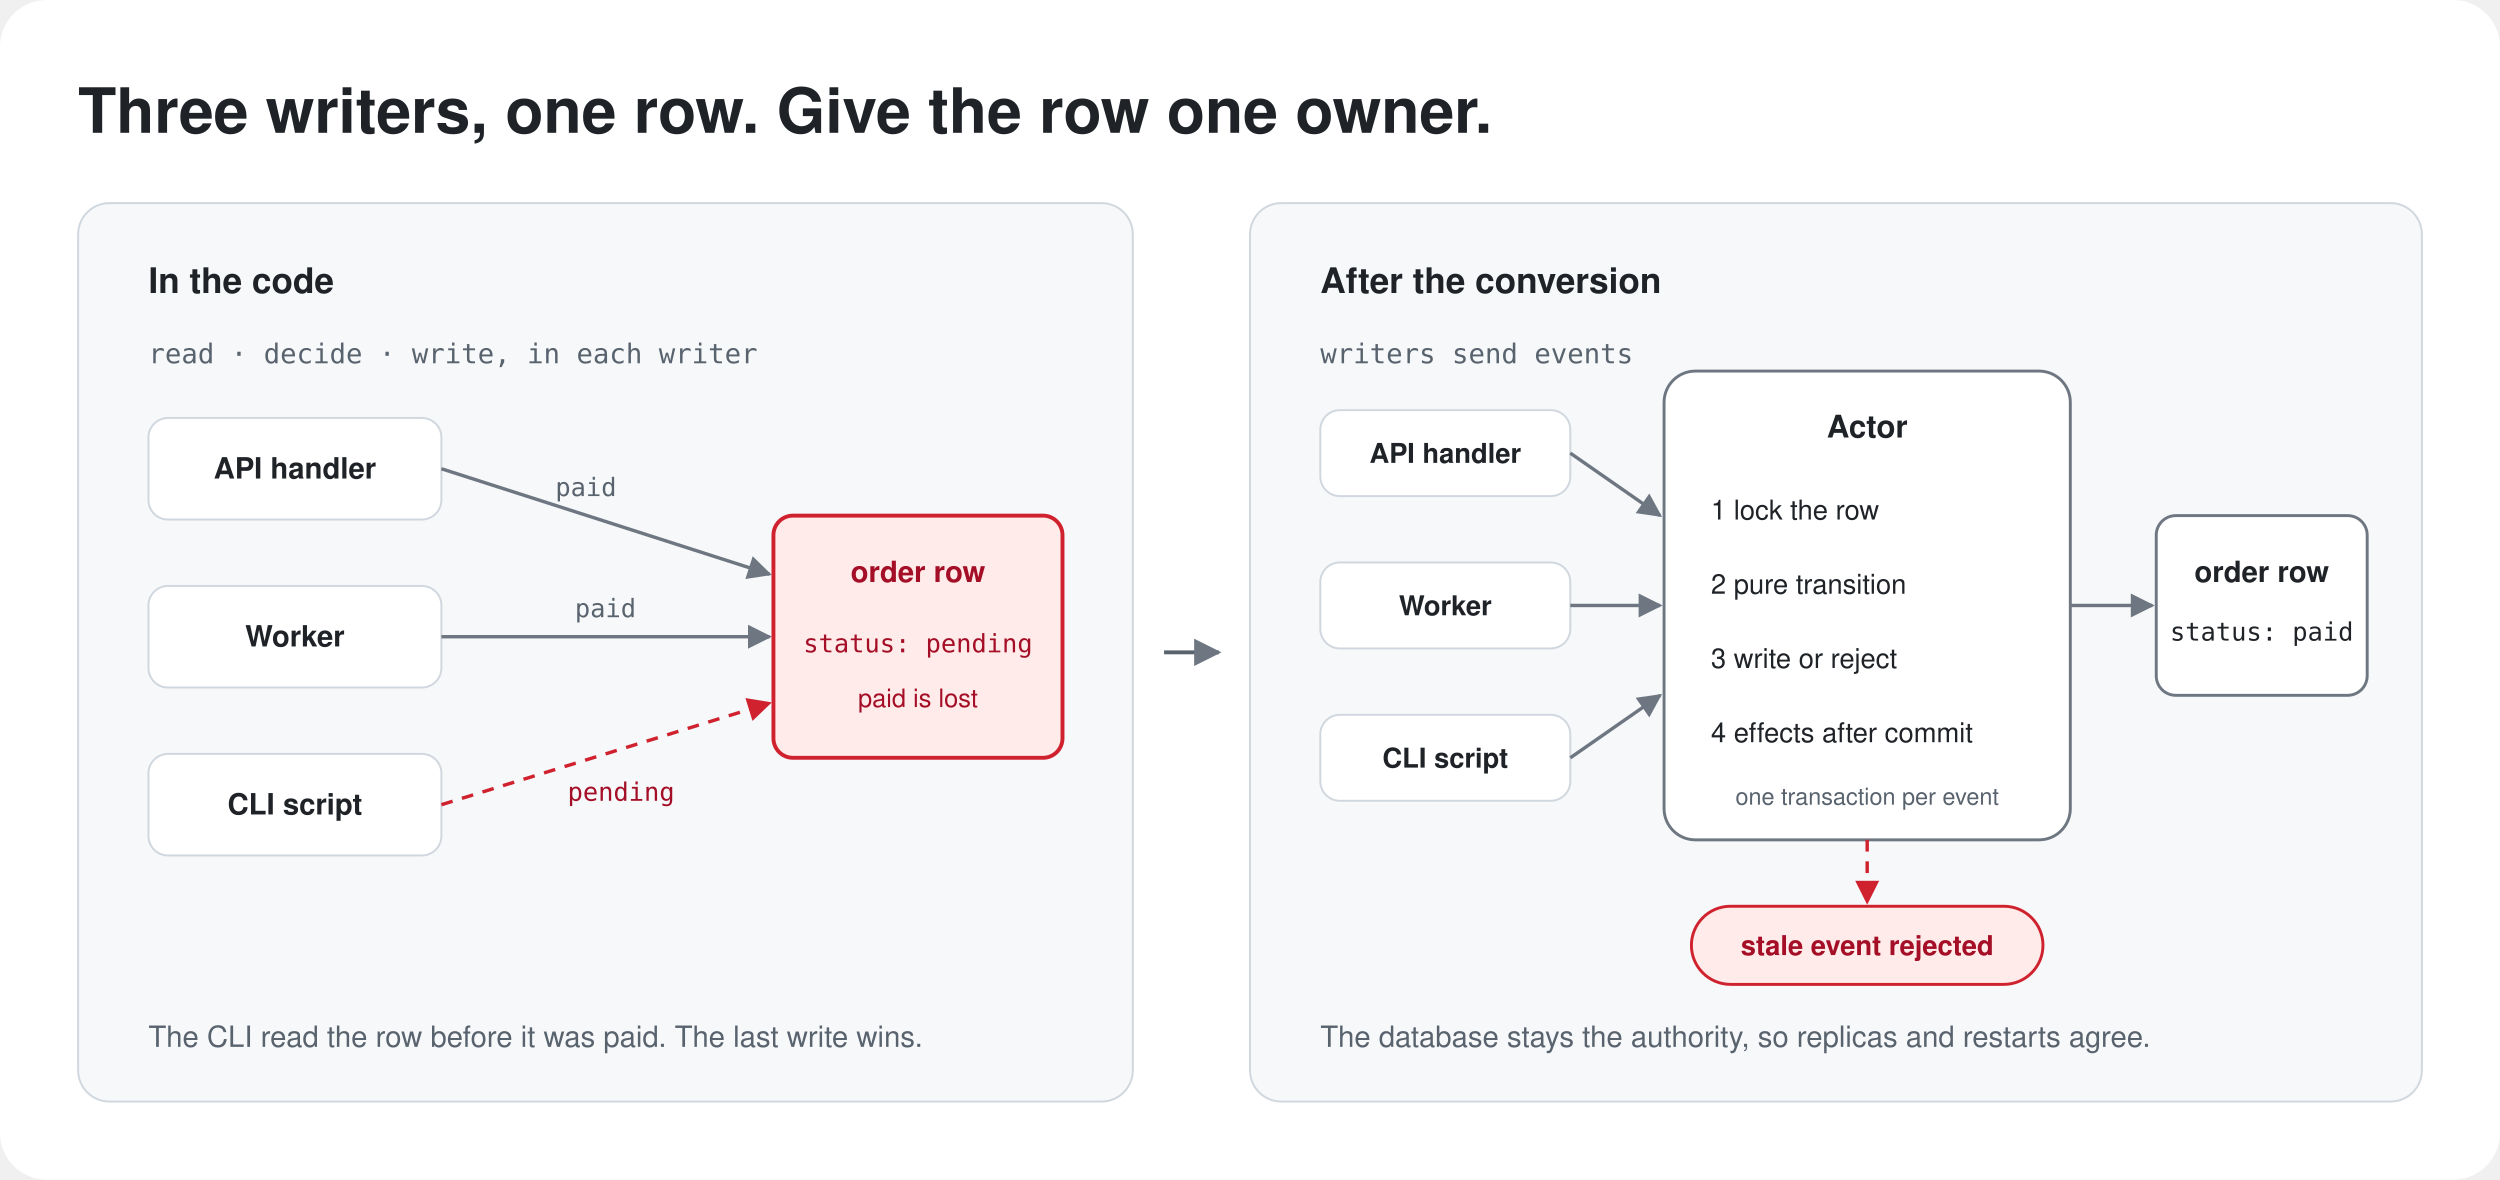
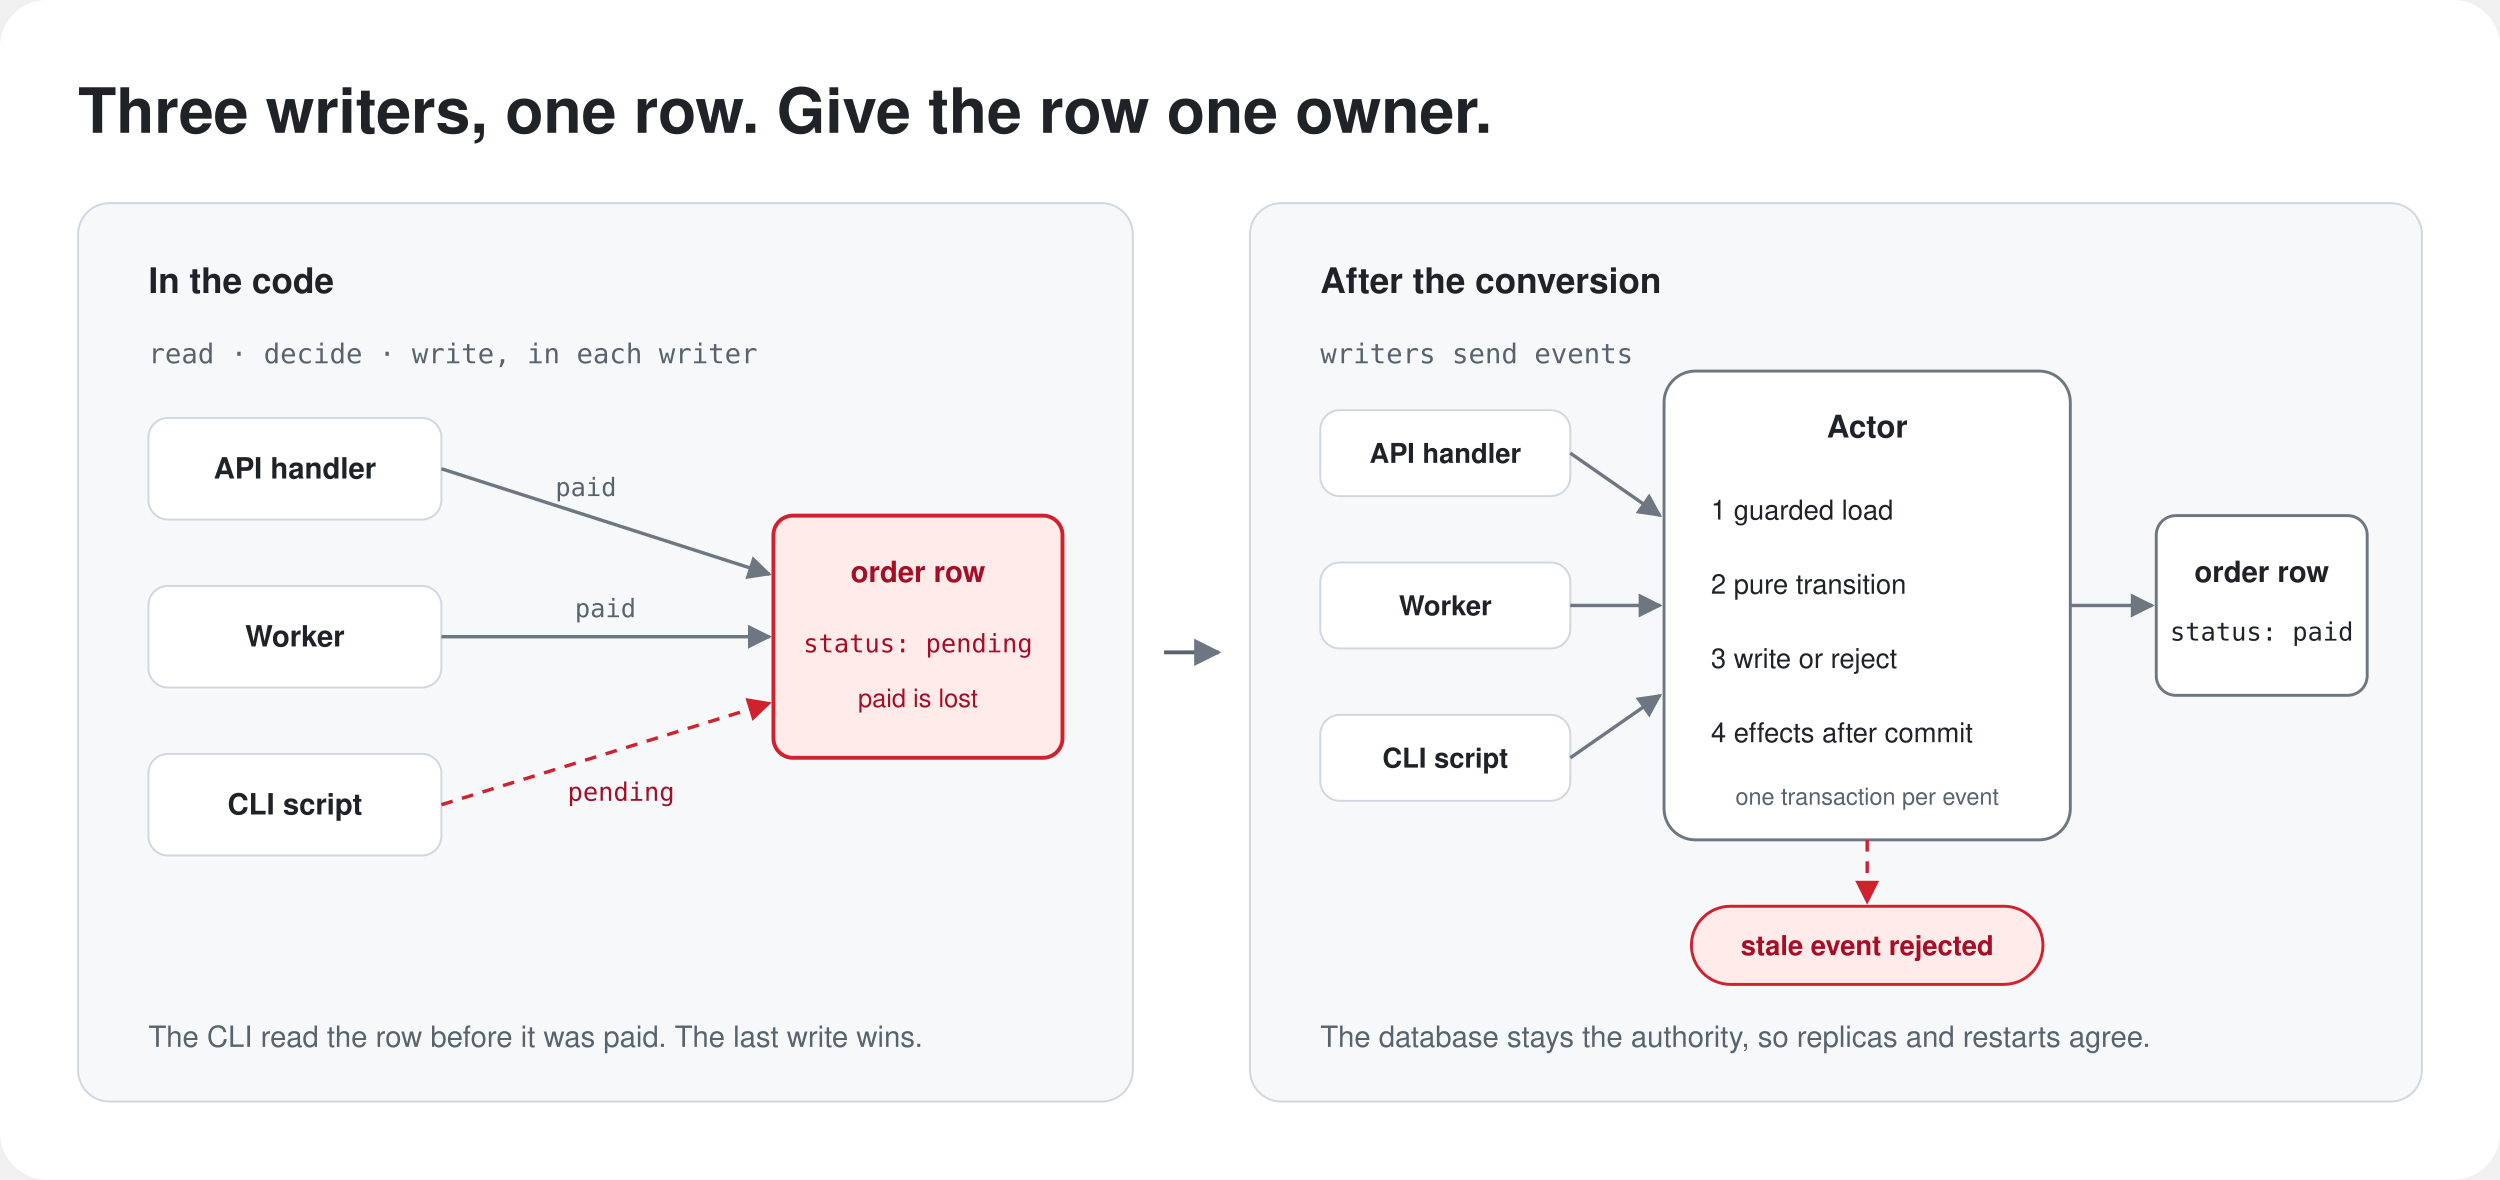
<svg xmlns="http://www.w3.org/2000/svg" width="1280" height="604" viewBox="0 0 1280 604" font-family="-apple-system, BlinkMacSystemFont, 'Segoe UI', Helvetica, Arial, sans-serif">
  <defs>
    <marker id="arrow" viewBox="0 0 10 10" refX="9" refY="5" markerWidth="7" markerHeight="7" orient="auto-start-reverse">
      <path d="M0,0 L10,5 L0,10 z" fill="#6e7781" />
    </marker>
    <marker id="arrow-bad" viewBox="0 0 10 10" refX="9" refY="5" markerWidth="7" markerHeight="7" orient="auto-start-reverse">
      <path d="M0,0 L10,5 L0,10 z" fill="#cf222e" />
    </marker>
  </defs>
  <rect width="1280" height="604" rx="24" fill="#ffffff" />
  <text x="40" y="68" font-size="32" font-weight="600" fill="#1f2328">Three writers, one row. Give the row one owner.</text>
  <g transform="translate(0,-36)">
    <rect x="40" y="140" width="540" height="460" rx="16" fill="#f6f8fa" stroke="#d0d7de" />
    <rect x="640" y="140" width="600" height="460" rx="16" fill="#f6f8fa" stroke="#d0d7de" />
    <path d="M596 370 L624 370" stroke="#59636e" stroke-width="2" marker-end="url(#arrow)" />
    <text x="76" y="186" font-size="18" font-weight="600" fill="#1f2328">In the code</text>
    <text x="76" y="222" font-family="ui-monospace, SFMono-Regular, Menlo, Consolas, monospace" font-size="14" fill="#59636e">read · decide · write, in each writer</text>
    <rect x="76" y="250" width="150" height="52" rx="10" fill="#ffffff" stroke="#d0d7de" />
    <text x="151" y="281" text-anchor="middle" font-size="15" font-weight="600" fill="#1f2328">API handler</text>
    <rect x="76" y="336" width="150" height="52" rx="10" fill="#ffffff" stroke="#d0d7de" />
    <text x="151" y="367" text-anchor="middle" font-size="15" font-weight="600" fill="#1f2328">Worker</text>
    <rect x="76" y="422" width="150" height="52" rx="10" fill="#ffffff" stroke="#d0d7de" />
    <text x="151" y="453" text-anchor="middle" font-size="15" font-weight="600" fill="#1f2328">CLI script</text>
    <path d="M226 276 L394 330" fill="none" stroke="#6e7781" stroke-width="1.75" marker-end="url(#arrow)" />
    <text x="300" y="290" text-anchor="middle" font-family="ui-monospace, SFMono-Regular, Menlo, Consolas, monospace" font-size="13" fill="#59636e">paid</text>
    <path d="M226 362 L394 362" fill="none" stroke="#6e7781" stroke-width="1.75" marker-end="url(#arrow)" />
    <text x="310" y="352" text-anchor="middle" font-family="ui-monospace, SFMono-Regular, Menlo, Consolas, monospace" font-size="13" fill="#59636e">paid</text>
    <path d="M226 448 L394 396" fill="none" stroke="#cf222e" stroke-width="1.75" stroke-dasharray="6 5" marker-end="url(#arrow-bad)" />
    <text x="318" y="446" text-anchor="middle" font-family="ui-monospace, SFMono-Regular, Menlo, Consolas, monospace" font-size="13" fill="#a40e26">pending</text>
    <rect x="396" y="300" width="148" height="124" rx="10" fill="#ffebe9" stroke="#cf222e" stroke-width="2" />
    <text x="470" y="334" text-anchor="middle" font-size="15" font-weight="600" fill="#a40e26">order row</text>
    <text x="470" y="370" text-anchor="middle" font-family="ui-monospace, SFMono-Regular, Menlo, Consolas, monospace" font-size="13" fill="#a40e26">status: pending</text>
    <text x="470" y="398" text-anchor="middle" font-size="13" fill="#a40e26">paid is lost</text>
    <text x="76" y="572" font-size="15" fill="#59636e">The CLI read the row before it was paid. The last write wins.</text>
    <text x="676" y="186" font-size="18" font-weight="600" fill="#1f2328">After the conversion</text>
    <text x="676" y="222" font-family="ui-monospace, SFMono-Regular, Menlo, Consolas, monospace" font-size="14" fill="#59636e">writers send events</text>
    <rect x="676" y="246" width="128" height="44" rx="10" fill="#ffffff" stroke="#d0d7de" />
    <text x="740" y="273" text-anchor="middle" font-size="14" font-weight="600" fill="#1f2328">API handler</text>
    <rect x="676" y="324" width="128" height="44" rx="10" fill="#ffffff" stroke="#d0d7de" />
    <text x="740" y="351" text-anchor="middle" font-size="14" font-weight="600" fill="#1f2328">Worker</text>
    <rect x="676" y="402" width="128" height="44" rx="10" fill="#ffffff" stroke="#d0d7de" />
    <text x="740" y="429" text-anchor="middle" font-size="14" font-weight="600" fill="#1f2328">CLI script</text>
    <path d="M804 268 L850 300" fill="none" stroke="#6e7781" stroke-width="1.75" marker-end="url(#arrow)" />
    <path d="M804 346 L850 346" fill="none" stroke="#6e7781" stroke-width="1.75" marker-end="url(#arrow)" />
    <path d="M804 424 L850 392" fill="none" stroke="#6e7781" stroke-width="1.75" marker-end="url(#arrow)" />
    <rect x="852" y="226" width="208" height="240" rx="16" fill="#ffffff" stroke="#6e7781" stroke-width="1.5" />
    <text x="956" y="260" text-anchor="middle" font-size="16" font-weight="600" fill="#1f2328">Actor</text>
-     <text x="876" y="302" font-size="14" fill="#1f2328">1  lock the row</text>
+     <text x="876" y="302" font-size="14" fill="#1f2328">1  guarded load</text>
    <text x="876" y="340" font-size="14" fill="#1f2328">2  pure transition</text>
    <text x="876" y="378" font-size="14" fill="#1f2328">3  write or reject</text>
    <text x="876" y="416" font-size="14" fill="#1f2328">4  effects after commit</text>
    <text x="956" y="448" text-anchor="middle" font-size="12" fill="#59636e">one transaction per event</text>
    <path d="M1060 346 L1102 346" fill="none" stroke="#6e7781" stroke-width="1.75" marker-end="url(#arrow)" />
    <rect x="1104" y="300" width="108" height="92" rx="10" fill="#ffffff" stroke="#6e7781" stroke-width="1.5" />
    <text x="1158" y="334" text-anchor="middle" font-size="15" font-weight="600" fill="#1f2328">order row</text>
    <text x="1158" y="364" text-anchor="middle" font-family="ui-monospace, SFMono-Regular, Menlo, Consolas, monospace" font-size="13" fill="#1f2328">status: paid</text>
    <path d="M956 466 L956 498" fill="none" stroke="#cf222e" stroke-width="1.75" stroke-dasharray="6 5" marker-end="url(#arrow-bad)" />
    <rect x="866" y="500" width="180" height="40" rx="20" fill="#ffebe9" stroke="#cf222e" stroke-width="1.5" />
    <text x="956" y="525" text-anchor="middle" font-size="14" font-weight="600" fill="#a40e26">stale event rejected</text>
    <text x="676" y="572" font-size="15" fill="#59636e">The database stays the authority, so replicas and restarts agree.</text>
  </g>
</svg>
